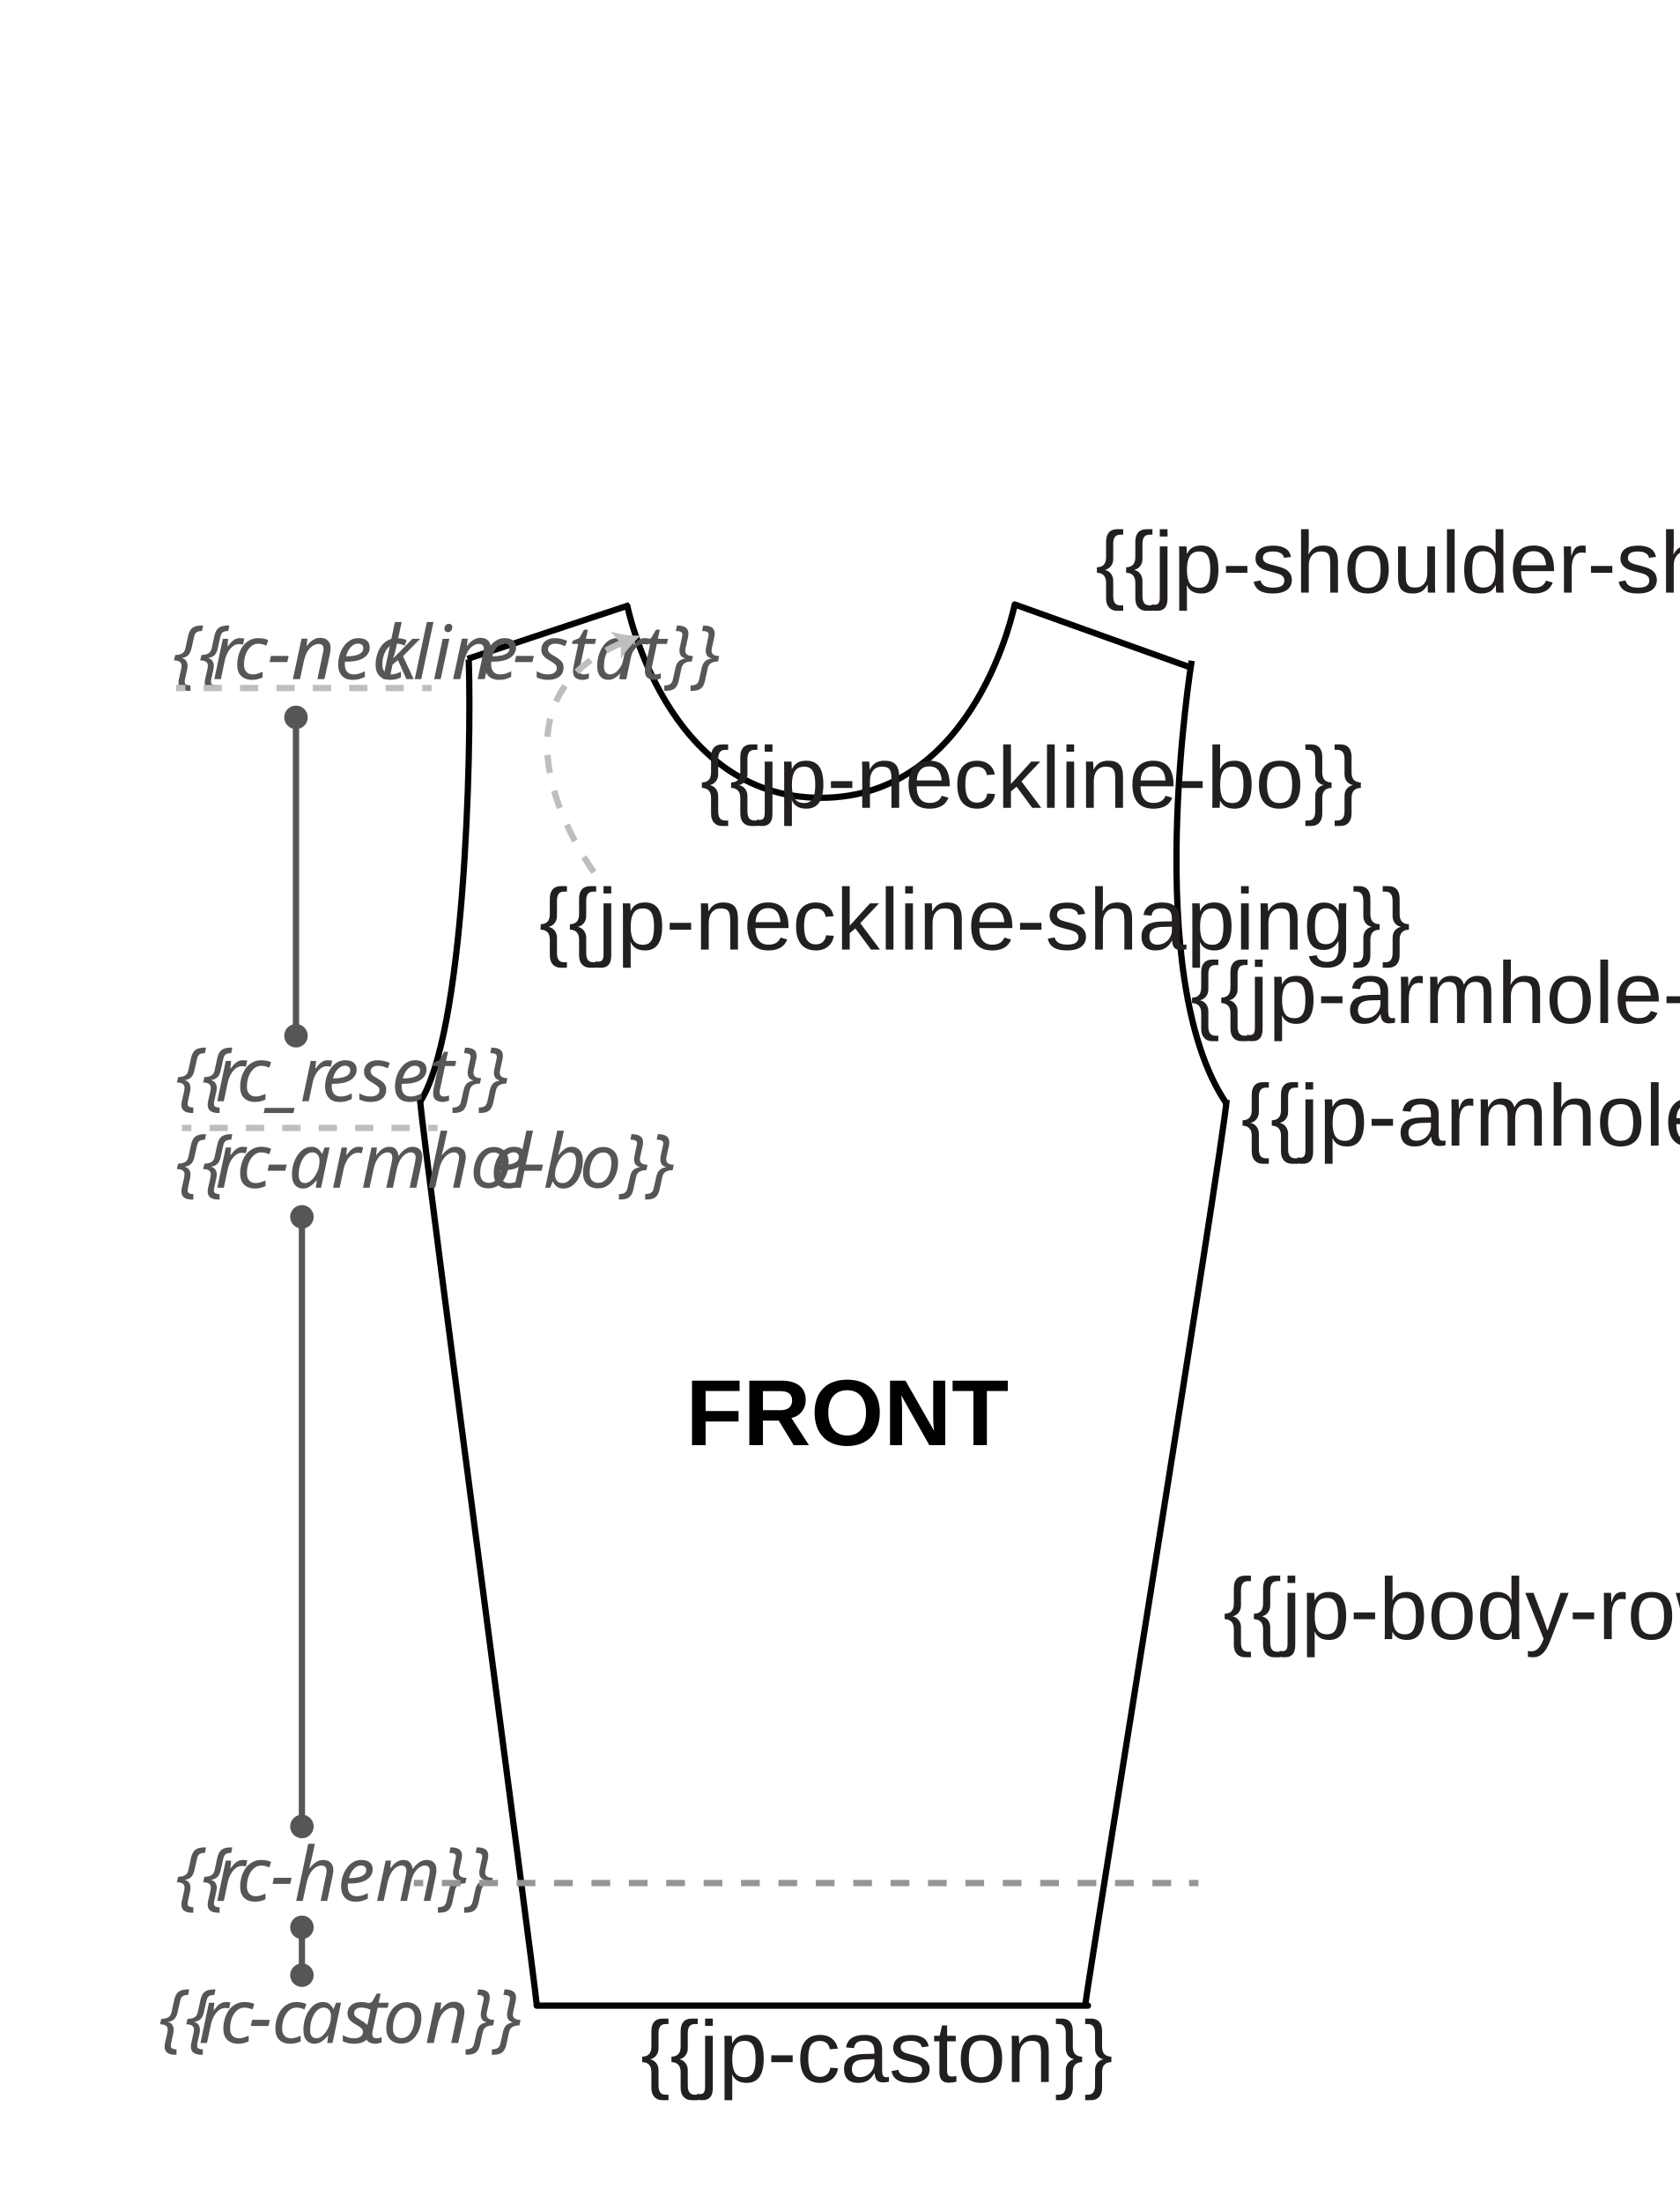
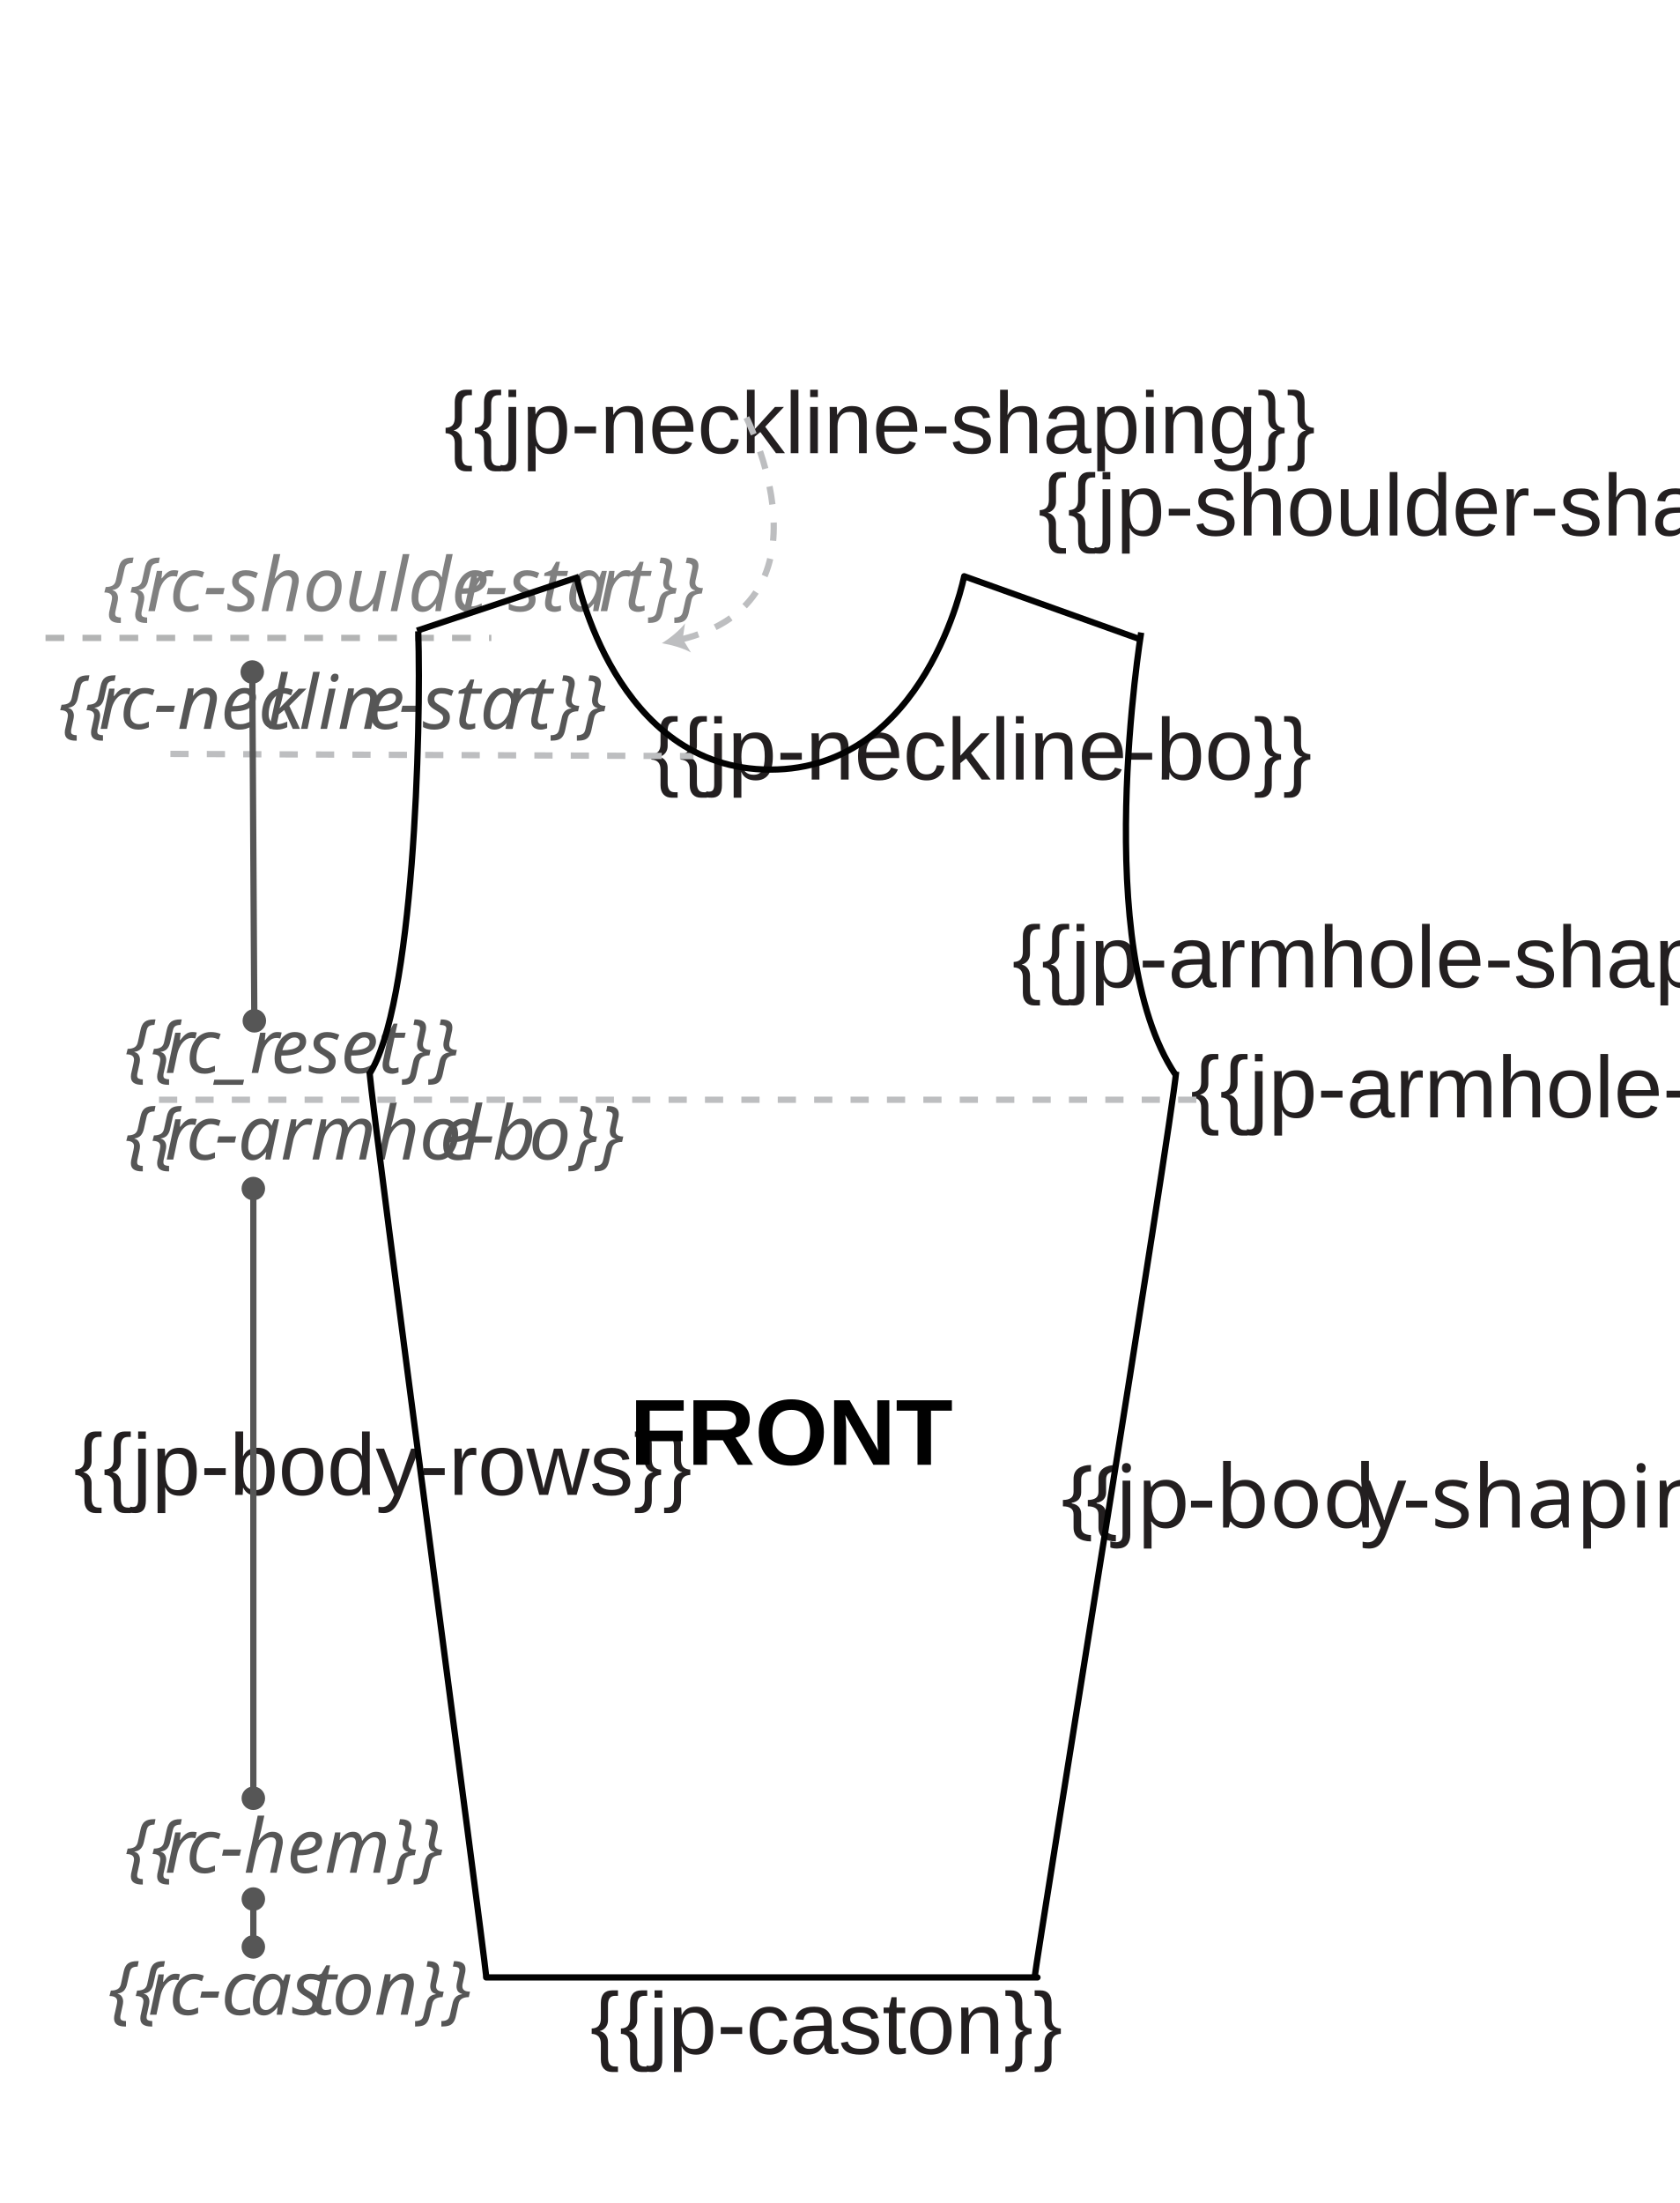
- <svg xmlns="http://www.w3.org/2000/svg" id="full" width="3.73in" height="4.89in" viewBox="0 0 268.64 352.18">
-   <g id="round_shaped_body">
-     <g id="back">
-       <line x1="85.82" y1="320.63" x2="173.98" y2="320.63" fill="none" stroke="#020202" stroke-linecap="round" stroke-linejoin="round" />
-       <path d="M67.16,175.83c.8,8.9,18.11,138.9,18.67,144.66" fill="none" stroke="#020202" />
-       <path d="M196.16,175.83c-.8,8.9-21.95,139.29-22.65,144.89" fill="none" stroke="#020202" />
-       <path d="M74.96,105.43c.5,15.6-.7,60.2-7.9,70.9" fill="none" stroke="#020202" stroke-linejoin="round" />
-       <path d="M190.56,105.63s-8.2,50.4,5.5,70.7" fill="none" stroke="#020202" stroke-linejoin="round" />
-       <path d="M100.26,96.63s6.1,30.91,31,30.91,31-30.91,31-30.91l28.2,10.1" fill="none" stroke="#020202" stroke-linejoin="round" />
-     </g>
-     <line x1="74.76" y1="105.33" x2="100.66" y2="96.73" fill="none" stroke="#020202" stroke-linejoin="round" />
+ <svg xmlns="http://www.w3.org/2000/svg" id="sleeveless_copy" width="3.73in" height="4.89in" viewBox="0 0 268.64 352.18">
+   <g id="jp_notation_copy">
+     <text transform="translate(190.38 178.63)" fill="#231f20" font-family="ArialMT, Arial" font-size="14">
+       <tspan x="0" y="0">{{jp-armhole-bo}}</tspan>
+     </text>
+     <text transform="translate(11.8 238.98)" fill="#231f20" font-family="ArialMT, Arial" font-size="14">
+       <tspan x="0" y="0">{{jp-body-rows}}</tspan>
+     </text>
+     <text transform="translate(166.02 85.6)" fill="#231f20" font-family="ArialMT, Arial" font-size="14">
+       <tspan x="0" y="0">{{jp-shoulder-shaping}}</tspan>
+     </text>
+     <text transform="translate(103.92 124.62)" fill="#231f20" font-family="ArialMT, Arial" font-size="14">
+       <tspan x="0" y="0">{{jp-neckline-bo}}</tspan>
+     </text>
+     <text transform="translate(161.86 157.83)" fill="#231f20" font-family="ArialMT, Arial" font-size="14">
+       <tspan x="0" y="0">{{jp-armhole-shaping}}</tspan>
+     </text>
+     <text transform="translate(71.02 72.44)" fill="#231f20" font-family="ArialMT, Arial" font-size="14">
+       <tspan x="0" y="0">{{jp-neckline-shaping}}</tspan>
+     </text>
+     <text transform="translate(94.38 328.33)" fill="#231f20" font-family="ArialMT, Arial" font-size="14">
+       <tspan x="0" y="0">{{jp-caston}}</tspan>
+     </text>
+     <line x1="40.51" y1="189.92" x2="40.51" y2="287.57" fill="none" stroke="#565656" />
+     <path d="M38.63,190.01c0-1.04.84-1.88,1.88-1.88s1.88.84,1.88,1.88-.84,1.88-1.88,1.88-1.88-.84-1.88-1.88Z" fill="#565656" />
+     <path d="M38.63,287.48c0,1.04.84,1.88,1.88,1.88s1.88-.84,1.88-1.88-.84-1.88-1.88-1.88-1.88.84-1.88,1.88Z" fill="#565656" />
+     <path d="M119.35,66.76s15.01,29.37-10.55,35.49" fill="none" stroke="#bdbec0" stroke-dasharray="2.91 2.91" stroke-miterlimit="10" />
+     <path d="M105.83,102.83c1.29-.8,2.83-2.03,3.71-3.18l-.37,2.5,1.32,2.16c-1.26-.71-3.17-1.24-4.66-1.48Z" fill="#bdbec0" />
+     <g isolation="isolate">
+       <text transform="translate(20.07 171.53)" fill="#565656" font-family="MyriadPro-It, 'Myriad Pro'" font-size="12" font-style="italic" isolation="isolate">
+         <tspan x="0" y="0">{{</tspan>
+       </text>
+       <text transform="translate(26.32 171.53)" fill="#565656" font-family="MyriadPro-It, 'Myriad Pro'" font-size="12" font-style="italic" isolation="isolate">
+         <tspan x="0" y="0">r</tspan>
+       </text>
+       <text transform="translate(29.75 171.53)" fill="#565656" font-family="MyriadPro-It, 'Myriad Pro'" font-size="12" font-style="italic" isolation="isolate">
+         <tspan x="0" y="0">c_</tspan>
+       </text>
+       <text transform="translate(39.9 171.53)" fill="#565656" font-family="MyriadPro-It, 'Myriad Pro'" font-size="12" font-style="italic" isolation="isolate">
+         <tspan x="0" y="0">r</tspan>
+       </text>
+       <text transform="translate(43.33 171.53)" fill="#565656" font-family="MyriadPro-It, 'Myriad Pro'" font-size="12" font-style="italic" isolation="isolate">
+         <tspan x="0" y="0">eset}}</tspan>
+       </text>
+     </g>
+     <g isolation="isolate">
+       <text transform="translate(20.07 185.37)" fill="#565656" font-family="MyriadPro-It, 'Myriad Pro'" font-size="12" font-style="italic" isolation="isolate">
+         <tspan x="0" y="0">{{</tspan>
+       </text>
+       <text transform="translate(26.32 185.37)" fill="#565656" font-family="MyriadPro-It, 'Myriad Pro'" font-size="12" font-style="italic" isolation="isolate">
+         <tspan x="0" y="0">r</tspan>
+       </text>
+       <text transform="translate(29.75 185.37)" fill="#565656" font-family="MyriadPro-It, 'Myriad Pro'" font-size="12" font-style="italic" isolation="isolate">
+         <tspan x="0" y="0">c</tspan>
+       </text>
+       <text transform="translate(34.4 185.37)" fill="#565656" font-family="MyriadPro-It, 'Myriad Pro'" font-size="12" font-style="italic" isolation="isolate" letter-spacing=".02em">
+         <tspan x="0" y="0">-</tspan>
+       </text>
+       <text transform="translate(38.03 185.37)" fill="#565656" font-family="MyriadPro-It, 'Myriad Pro'" font-size="12" font-style="italic" isolation="isolate">
+         <tspan x="0" y="0">armhol</tspan>
+       </text>
+       <text transform="translate(70.29 185.37)" fill="#565656" font-family="MyriadPro-It, 'Myriad Pro'" font-size="12" font-style="italic" isolation="isolate" letter-spacing="0em">
+         <tspan x="0" y="0">e</tspan>
+       </text>
+       <text transform="translate(75.39 185.37)" fill="#565656" font-family="MyriadPro-It, 'Myriad Pro'" font-size="12" font-style="italic" isolation="isolate">
+         <tspan x="0" y="0">-</tspan>
+       </text>
+       <text transform="translate(78.76 185.37)" fill="#565656" font-family="MyriadPro-It, 'Myriad Pro'" font-size="12" font-style="italic" isolation="isolate">
+         <tspan x="0" y="0">b</tspan>
+       </text>
+       <text transform="translate(84.57 185.37)" fill="#565656" font-family="MyriadPro-It, 'Myriad Pro'" font-size="12" font-style="italic" isolation="isolate">
+         <tspan x="0" y="0">o}}</tspan>
+       </text>
+     </g>
+     <g isolation="isolate">
+       <text transform="translate(17.38 322.08)" fill="#565656" font-family="MyriadPro-It, 'Myriad Pro'" font-size="12" font-style="italic" isolation="isolate">
+         <tspan x="0" y="0">{{</tspan>
+       </text>
+       <text transform="translate(23.63 322.08)" fill="#565656" font-family="MyriadPro-It, 'Myriad Pro'" font-size="12" font-style="italic" isolation="isolate">
+         <tspan x="0" y="0">r</tspan>
+       </text>
+       <text transform="translate(27.06 322.08)" fill="#565656" font-family="MyriadPro-It, 'Myriad Pro'" font-size="12" font-style="italic" isolation="isolate">
+         <tspan x="0" y="0">c</tspan>
+       </text>
+       <text transform="translate(31.71 322.08)" fill="#565656" font-family="MyriadPro-It, 'Myriad Pro'" font-size="12" font-style="italic" isolation="isolate" letter-spacing=".03em">
+         <tspan x="0" y="0">-</tspan>
+       </text>
+       <text transform="translate(35.38 322.08)" fill="#565656" font-family="MyriadPro-It, 'Myriad Pro'" font-size="12" font-style="italic" isolation="isolate" letter-spacing="-.02em">
+         <tspan x="0" y="0">c</tspan>
+       </text>
+       <text transform="translate(39.86 322.08)" fill="#565656" font-family="MyriadPro-It, 'Myriad Pro'" font-size="12" font-style="italic" isolation="isolate">
+         <tspan x="0" y="0">as</tspan>
+       </text>
+       <text transform="translate(49.71 322.08)" fill="#565656" font-family="MyriadPro-It, 'Myriad Pro'" font-size="12" font-style="italic" isolation="isolate">
+         <tspan x="0" y="0">t</tspan>
+       </text>
+       <text transform="translate(53.11 322.08)" fill="#565656" font-family="MyriadPro-It, 'Myriad Pro'" font-size="12" font-style="italic" isolation="isolate">
+         <tspan x="0" y="0">on}}</tspan>
+       </text>
+     </g>
+     <line x1="40.51" y1="303.5" x2="40.51" y2="311.34" fill="none" stroke="#565656" />
+     <path d="M38.63,303.59c0-1.04.84-1.88,1.88-1.88s1.88.84,1.88,1.88-.84,1.88-1.88,1.88-1.88-.84-1.88-1.88Z" fill="#565656" />
+     <path d="M38.63,311.24c0,1.04.84,1.88,1.88,1.88s1.88-.84,1.88-1.88-.84-1.88-1.88-1.88-1.88.84-1.88,1.88Z" fill="#565656" />
+     <g isolation="isolate">
+       <text transform="translate(20.07 299.38)" fill="#565656" font-family="MyriadPro-It, 'Myriad Pro'" font-size="12" font-style="italic" isolation="isolate">
+         <tspan x="0" y="0">{{</tspan>
+       </text>
+       <text transform="translate(26.32 299.38)" fill="#565656" font-family="MyriadPro-It, 'Myriad Pro'" font-size="12" font-style="italic" isolation="isolate">
+         <tspan x="0" y="0">r</tspan>
+       </text>
+       <text transform="translate(29.75 299.38)" fill="#565656" font-family="MyriadPro-It, 'Myriad Pro'" font-size="12" font-style="italic" isolation="isolate">
+         <tspan x="0" y="0">c-hem}}</tspan>
+       </text>
+     </g>
+     <line id="jp_armhole_line" x1="25.43" y1="175.81" x2="191.74" y2="175.81" fill="none" stroke="#bdbec0" stroke-dasharray="2.91 2.91" stroke-miterlimit="10" />
+     <g id="neckline_start_FRONT">
+       <g isolation="isolate">
+         <text transform="translate(9.5 116.52)" fill="#565656" font-family="MyriadPro-It, 'Myriad Pro'" font-size="12" font-style="italic" isolation="isolate">
+           <tspan x="0" y="0">{{</tspan>
+         </text>
+         <text transform="translate(15.75 116.52)" fill="#565656" font-family="MyriadPro-It, 'Myriad Pro'" font-size="12" font-style="italic" isolation="isolate">
+           <tspan x="0" y="0">r</tspan>
+         </text>
+         <text transform="translate(19.18 116.52)" fill="#565656" font-family="MyriadPro-It, 'Myriad Pro'" font-size="12" font-style="italic" isolation="isolate">
+           <tspan x="0" y="0">c-nec</tspan>
+         </text>
+         <text transform="translate(42.72 116.52)" fill="#565656" font-family="MyriadPro-It, 'Myriad Pro'" font-size="12" font-style="italic" isolation="isolate">
+           <tspan x="0" y="0">k</tspan>
+         </text>
+         <text transform="translate(47.81 116.52)" fill="#565656" font-family="MyriadPro-It, 'Myriad Pro'" font-size="12" font-style="italic" isolation="isolate">
+           <tspan x="0" y="0">lin</tspan>
+         </text>
+         <text transform="translate(58.72 116.52)" fill="#565656" font-family="MyriadPro-It, 'Myriad Pro'" font-size="12" font-style="italic" isolation="isolate" letter-spacing="0em">
+           <tspan x="0" y="0">e</tspan>
+         </text>
+         <text transform="translate(63.82 116.52)" fill="#565656" font-family="MyriadPro-It, 'Myriad Pro'" font-size="12" font-style="italic" isolation="isolate">
+           <tspan x="0" y="0">-sta</tspan>
+         </text>
+         <text transform="translate(80.48 116.52)" fill="#565656" font-family="MyriadPro-It, 'Myriad Pro'" font-size="12" font-style="italic" isolation="isolate" letter-spacing=".03em">
+           <tspan x="0" y="0">r</tspan>
+         </text>
+         <text transform="translate(84.26 116.52)" fill="#565656" font-family="MyriadPro-It, 'Myriad Pro'" font-size="12" font-style="italic" isolation="isolate">
+           <tspan x="0" y="0">t}}</tspan>
+         </text>
+       </g>
+       <line id="jp_neckline_line" x1="27.25" y1="120.52" x2="110.89" y2="120.87" fill="none" stroke="#bdbec0" stroke-dasharray="2.91 2.91" stroke-miterlimit="10" />
+     </g>
+     <g id="japanese-TARGETS">
+       <circle id="jp-shoulder" cx="184.51" cy="96.45" r="4.28" fill="none" />
+       <circle id="jp-cast-on" cx="64.76" cy="327.42" r="4.28" fill="none" />
+       <circle id="jp-side-shaping" cx="191.64" cy="248.05" r="4.28" fill="none" />
+       <circle id="jp-armhole" cx="194.01" cy="172.01" r="4.28" fill="none" />
+       <circle id="jp-armhole-shaping" cx="194.01" cy="147.77" r="4.28" fill="none" />
+       <circle id="jp-neckline" cx="73.59" cy="56.65" r="4.28" fill="none" />
+       <circle id="jp-neck-center" cx="126.35" cy="112.13" r="4.28" fill="none" />
+       <circle id="jp-rows-neckine" cx="35.28" cy="103.57" r="4.28" fill="none" />
+       <circle id="jp-rows-reset" cx="35.28" cy="167.73" r="4.28" fill="none" />
+       <circle id="jp-rows-armhole-start" cx="35.28" cy="180.56" r="4.28" fill="none" />
+       <circle id="jp-rows-hem" cx="35.28" cy="296.52" r="4.28" fill="none" />
+       <circle id="jp-rows-cast-on" cx="35.75" cy="316.49" r="4.28" fill="none" />
+     </g>
+     <text transform="translate(16.56 97.7)" fill="gray" font-family="MyriadPro-It, 'Myriad Pro'" font-size="12" font-style="italic">
+       <tspan x="0" y="0">{{</tspan>
+       <tspan x="6.82" y="0" letter-spacing="0em">r</tspan>
+       <tspan x="10.56" y="0">c-shoulde</tspan>
+       <tspan x="57.26" y="0" letter-spacing="0em">r</tspan>
+       <tspan x="60.97" y="0">-sta</tspan>
+       <tspan x="79.15" y="0" letter-spacing=".03em">r</tspan>
+       <tspan x="83.28" y="0">t}}</tspan>
+     </text>
+     <line x1="7.28" y1="101.98" x2="78.57" y2="101.98" fill="none" stroke="#b3b4b4" stroke-dasharray="3 2.91" stroke-miterlimit="10" />
+     <text transform="translate(169.58 244.2)" fill="#231f20" font-family="MyriadPro-Regular, 'Myriad Pro'" font-size="14">
+       <tspan x="0" y="0">{</tspan>
+       <tspan x="3.98" y="0" letter-spacing=".06em">{</tspan>
+       <tspan x="8.74" y="0">j</tspan>
+       <tspan x="12.14" y="0" letter-spacing=".01em">p</tspan>
+       <tspan x="20.31" y="0">-bod</tspan>
+       <tspan x="48.16" y="0" letter-spacing="0em">y</tspan>
+       <tspan x="54.7" y="0">-shaping}}</tspan>
+     </text>
+     <line x1="40.34" y1="107.33" x2="40.67" y2="163.28" fill="none" stroke="#565656" />
+     <path d="M38.46,107.44c0-1.04.83-1.88,1.87-1.89,1.04,0,1.88.83,1.89,1.87,0,1.04-.83,1.88-1.87,1.89-1.04,0-1.88-.83-1.89-1.87Z" fill="#565656" />
+     <path d="M38.79,163.2c0,1.04.85,1.87,1.89,1.87,1.04,0,1.87-.85,1.87-1.89,0-1.04-.85-1.87-1.89-1.87-1.04,0-1.87.85-1.87,1.89Z" fill="#565656" />
+   </g>
+   <g id="bodies_copy">
+     <g id="shaped_round">
+       <g id="back">
+         <line x1="77.74" y1="316.12" x2="165.9" y2="316.12" fill="none" stroke="#020202" stroke-linecap="round" stroke-linejoin="round" />
+         <path d="M59.08,171.32c.8,8.9,18.11,138.9,18.67,144.66" fill="none" stroke="#020202" />
+         <path d="M188.08,171.32c-.8,8.9-21.95,139.29-22.65,144.89" fill="none" stroke="#020202" />
+         <path d="M66.88,100.92c.5,15.6-.7,60.2-7.9,70.9" fill="none" stroke="#020202" stroke-linejoin="round" />
+         <path d="M182.48,101.12s-8.2,50.4,5.5,70.7" fill="none" stroke="#020202" stroke-linejoin="round" />
+         <path d="M92.18,92.12s6.1,30.91,31,30.91,31-30.91,31-30.91l28.2,10.1" fill="none" stroke="#020202" stroke-linejoin="round" />
+       </g>
+       <line x1="66.68" y1="100.82" x2="92.58" y2="92.22" fill="none" stroke="#020202" stroke-linejoin="round" />
+     </g>
    <g isolation="isolate">
      <g isolation="isolate">
        <g isolation="isolate">
          <g isolation="isolate">
            <g isolation="isolate">
              <g isolation="isolate">
                <g isolation="isolate">
-                   <text transform="translate(109.66 231.03)" fill="#010101" font-family="Arial-BoldMT, Arial" font-size="15" font-weight="700" isolation="isolate">
+                   <text transform="translate(100.72 234.17)" fill="#010101" font-family="Arial-BoldMT, Arial" font-size="15" font-weight="700" isolation="isolate">
                    <tspan x="0" y="0">FRONT</tspan>
                  </text>
                </g>
              </g>
            </g>
          </g>
        </g>
      </g>
    </g>
  </g>
-   <g id="back_japanese-notation-layer">
-     <g id="japanese-overlay">
-       <circle id="jp-shoulder" cx="192.59" cy="100.96" r="4.28" fill="none" />
-       <circle id="jp-cast-on" cx="72.84" cy="331.93" r="4.28" fill="none" />
-       <circle id="jp-side-shaping" cx="199.72" cy="252.56" r="4.28" fill="none" />
-       <circle id="jp-armhole" cx="202.09" cy="176.52" r="4.28" fill="none" />
-       <circle id="jp-armhole-shaping" cx="202.09" cy="152.28" r="4.28" fill="none" />
-       <circle id="jp-neckline" cx="81.67" cy="61.16" r="4.28" fill="none" />
-       <circle id="jp-neck-center" cx="134.43" cy="116.64" r="4.28" fill="none" />
-       <circle id="jp-rows-neckine" cx="43.36" cy="108.08" r="4.28" fill="none" />
-       <circle id="jp-rows-reset" cx="43.36" cy="172.24" r="4.28" fill="none" />
-       <circle id="jp-rows-armhole-start" cx="43.36" cy="185.07" r="4.28" fill="none" />
-       <circle id="jp-rows-hem" cx="43.36" cy="301.03" r="4.28" fill="none" />
-       <circle id="jp-rows-cast-on" cx="43.83" cy="321" r="4.28" fill="none" />
-     </g>
-     <text transform="translate(102.46 332.84)" fill="#231f20" font-family="ArialMT, Arial" font-size="14">
-       <tspan x="0" y="0">{{jp-caston}}</tspan>
-     </text>
-     <g isolation="isolate">
-       <text transform="translate(25.46 326.6)" fill="#565656" font-family="MyriadPro-It, 'Myriad Pro'" font-size="12" font-style="italic" isolation="isolate">
-         <tspan x="0" y="0">{{</tspan>
-       </text>
-       <text transform="translate(31.71 326.6)" fill="#565656" font-family="MyriadPro-It, 'Myriad Pro'" font-size="12" font-style="italic" isolation="isolate">
-         <tspan x="0" y="0">r</tspan>
-       </text>
-       <text transform="translate(35.14 326.6)" fill="#565656" font-family="MyriadPro-It, 'Myriad Pro'" font-size="12" font-style="italic" isolation="isolate">
-         <tspan x="0" y="0">c</tspan>
-       </text>
-       <text transform="translate(39.79 326.6)" fill="#565656" font-family="MyriadPro-It, 'Myriad Pro'" font-size="12" font-style="italic" isolation="isolate" letter-spacing=".03em">
-         <tspan x="0" y="0">-</tspan>
-       </text>
-       <text transform="translate(43.46 326.6)" fill="#565656" font-family="MyriadPro-It, 'Myriad Pro'" font-size="12" font-style="italic" isolation="isolate" letter-spacing="-.02em">
-         <tspan x="0" y="0">c</tspan>
-       </text>
-       <text transform="translate(47.94 326.6)" fill="#565656" font-family="MyriadPro-It, 'Myriad Pro'" font-size="12" font-style="italic" isolation="isolate">
-         <tspan x="0" y="0">as</tspan>
-       </text>
-       <text transform="translate(57.79 326.6)" fill="#565656" font-family="MyriadPro-It, 'Myriad Pro'" font-size="12" font-style="italic" isolation="isolate">
-         <tspan x="0" y="0">t</tspan>
-       </text>
-       <text transform="translate(61.19 326.6)" fill="#565656" font-family="MyriadPro-It, 'Myriad Pro'" font-size="12" font-style="italic" isolation="isolate">
-         <tspan x="0" y="0">on}}</tspan>
-       </text>
-     </g>
-     <g isolation="isolate">
-       <text transform="translate(28.15 303.89)" fill="#565656" font-family="MyriadPro-It, 'Myriad Pro'" font-size="12" font-style="italic" isolation="isolate">
-         <tspan x="0" y="0">{{</tspan>
-       </text>
-       <text transform="translate(34.4 303.89)" fill="#565656" font-family="MyriadPro-It, 'Myriad Pro'" font-size="12" font-style="italic" isolation="isolate">
-         <tspan x="0" y="0">r</tspan>
-       </text>
-       <text transform="translate(37.83 303.89)" fill="#565656" font-family="MyriadPro-It, 'Myriad Pro'" font-size="12" font-style="italic" isolation="isolate">
-         <tspan x="0" y="0">c-hem}}</tspan>
-       </text>
-     </g>
-     <g isolation="isolate">
-       <text transform="translate(27.68 108.56)" fill="#565656" font-family="MyriadPro-It, 'Myriad Pro'" font-size="12" font-style="italic" isolation="isolate">
-         <tspan x="0" y="0">{{</tspan>
-       </text>
-       <text transform="translate(33.93 108.56)" fill="#565656" font-family="MyriadPro-It, 'Myriad Pro'" font-size="12" font-style="italic" isolation="isolate">
-         <tspan x="0" y="0">r</tspan>
-       </text>
-       <text transform="translate(37.36 108.56)" fill="#565656" font-family="MyriadPro-It, 'Myriad Pro'" font-size="12" font-style="italic" isolation="isolate">
-         <tspan x="0" y="0">c-nec</tspan>
-       </text>
-       <text transform="translate(60.9 108.56)" fill="#565656" font-family="MyriadPro-It, 'Myriad Pro'" font-size="12" font-style="italic" isolation="isolate">
-         <tspan x="0" y="0">k</tspan>
-       </text>
-       <text transform="translate(65.99 108.56)" fill="#565656" font-family="MyriadPro-It, 'Myriad Pro'" font-size="12" font-style="italic" isolation="isolate">
-         <tspan x="0" y="0">lin</tspan>
-       </text>
-       <text transform="translate(76.9 108.56)" fill="#565656" font-family="MyriadPro-It, 'Myriad Pro'" font-size="12" font-style="italic" isolation="isolate" letter-spacing="0em">
-         <tspan x="0" y="0">e</tspan>
-       </text>
-       <text transform="translate(82 108.56)" fill="#565656" font-family="MyriadPro-It, 'Myriad Pro'" font-size="12" font-style="italic" isolation="isolate">
-         <tspan x="0" y="0">-sta</tspan>
-       </text>
-       <text transform="translate(98.66 108.56)" fill="#565656" font-family="MyriadPro-It, 'Myriad Pro'" font-size="12" font-style="italic" isolation="isolate" letter-spacing=".03em">
-         <tspan x="0" y="0">r</tspan>
-       </text>
-       <text transform="translate(102.44 108.56)" fill="#565656" font-family="MyriadPro-It, 'Myriad Pro'" font-size="12" font-style="italic" isolation="isolate">
-         <tspan x="0" y="0">t}}</tspan>
-       </text>
-     </g>
-     <g isolation="isolate">
-       <text transform="translate(28.15 189.88)" fill="#565656" font-family="MyriadPro-It, 'Myriad Pro'" font-size="12" font-style="italic" isolation="isolate">
-         <tspan x="0" y="0">{{</tspan>
-       </text>
-       <text transform="translate(34.4 189.88)" fill="#565656" font-family="MyriadPro-It, 'Myriad Pro'" font-size="12" font-style="italic" isolation="isolate">
-         <tspan x="0" y="0">r</tspan>
-       </text>
-       <text transform="translate(37.83 189.88)" fill="#565656" font-family="MyriadPro-It, 'Myriad Pro'" font-size="12" font-style="italic" isolation="isolate">
-         <tspan x="0" y="0">c</tspan>
-       </text>
-       <text transform="translate(42.48 189.88)" fill="#565656" font-family="MyriadPro-It, 'Myriad Pro'" font-size="12" font-style="italic" isolation="isolate" letter-spacing=".02em">
-         <tspan x="0" y="0">-</tspan>
-       </text>
-       <text transform="translate(46.11 189.88)" fill="#565656" font-family="MyriadPro-It, 'Myriad Pro'" font-size="12" font-style="italic" isolation="isolate">
-         <tspan x="0" y="0">armhol</tspan>
-       </text>
-       <text transform="translate(78.37 189.88)" fill="#565656" font-family="MyriadPro-It, 'Myriad Pro'" font-size="12" font-style="italic" isolation="isolate" letter-spacing="0em">
-         <tspan x="0" y="0">e</tspan>
-       </text>
-       <text transform="translate(83.47 189.88)" fill="#565656" font-family="MyriadPro-It, 'Myriad Pro'" font-size="12" font-style="italic" isolation="isolate">
-         <tspan x="0" y="0">-</tspan>
-       </text>
-       <text transform="translate(86.84 189.88)" fill="#565656" font-family="MyriadPro-It, 'Myriad Pro'" font-size="12" font-style="italic" isolation="isolate">
-         <tspan x="0" y="0">b</tspan>
-       </text>
-       <text transform="translate(92.65 189.88)" fill="#565656" font-family="MyriadPro-It, 'Myriad Pro'" font-size="12" font-style="italic" isolation="isolate">
-         <tspan x="0" y="0">o}}</tspan>
-       </text>
-     </g>
-     <g isolation="isolate">
-       <text transform="translate(28.15 176.04)" fill="#565656" font-family="MyriadPro-It, 'Myriad Pro'" font-size="12" font-style="italic" isolation="isolate">
-         <tspan x="0" y="0">{{</tspan>
-       </text>
-       <text transform="translate(34.4 176.04)" fill="#565656" font-family="MyriadPro-It, 'Myriad Pro'" font-size="12" font-style="italic" isolation="isolate">
-         <tspan x="0" y="0">r</tspan>
-       </text>
-       <text transform="translate(37.83 176.04)" fill="#565656" font-family="MyriadPro-It, 'Myriad Pro'" font-size="12" font-style="italic" isolation="isolate">
-         <tspan x="0" y="0">c_</tspan>
-       </text>
-       <text transform="translate(47.98 176.04)" fill="#565656" font-family="MyriadPro-It, 'Myriad Pro'" font-size="12" font-style="italic" isolation="isolate">
-         <tspan x="0" y="0">r</tspan>
-       </text>
-       <text transform="translate(51.41 176.04)" fill="#565656" font-family="MyriadPro-It, 'Myriad Pro'" font-size="12" font-style="italic" isolation="isolate">
-         <tspan x="0" y="0">eset}}</tspan>
-       </text>
-     </g>
-     <text transform="translate(190.38 163.54)" fill="#231f20" font-family="ArialMT, Arial" font-size="14">
-       <tspan x="0" y="0">{{jp-armhole-shaping}}</tspan>
-     </text>
-     <text transform="translate(86.22 151.8)" fill="#231f20" font-family="ArialMT, Arial" font-size="14">
-       <tspan x="0" y="0">{{jp-neckline-shaping}}</tspan>
-     </text>
-     <line x1="66.17" y1="301.03" x2="67.67" y2="301.03" fill="none" stroke="#939598" stroke-miterlimit="10" />
-     <line x1="70.66" y1="301.03" x2="188.64" y2="301.03" fill="none" stroke="#939598" stroke-dasharray="2.99 2.99" stroke-miterlimit="10" />
-     <line x1="190.14" y1="301.03" x2="191.64" y2="301.03" fill="none" stroke="#939598" stroke-miterlimit="10" />
-     <line x1="29.1" y1="180.32" x2="30.6" y2="180.32" fill="none" stroke="#bdbec0" stroke-miterlimit="10" />
-     <line x1="33.51" y1="180.32" x2="67.02" y2="180.32" fill="none" stroke="#bdbec0" stroke-dasharray="2.91 2.91" stroke-miterlimit="10" />
-     <line x1="68.47" y1="180.32" x2="69.97" y2="180.32" fill="none" stroke="#bdbec0" stroke-miterlimit="10" />
-     <line x1="28.15" y1="109.99" x2="29.65" y2="109.99" fill="none" stroke="#bdbec0" stroke-miterlimit="10" />
-     <line x1="32.56" y1="109.99" x2="66.07" y2="109.99" fill="none" stroke="#bdbec0" stroke-dasharray="2.91 2.91" stroke-miterlimit="10" />
-     <line x1="67.52" y1="109.99" x2="69.02" y2="109.99" fill="none" stroke="#bdbec0" stroke-miterlimit="10" />
-     <line x1="47.33" y1="114.59" x2="47.33" y2="165.67" fill="none" stroke="#565656" />
-     <circle cx="47.33" cy="114.68" r="1.88" fill="#565656" />
-     <path d="M45.45,165.58c0,1.04.84,1.88,1.88,1.88s1.88-.84,1.88-1.88-.84-1.88-1.88-1.88-1.88.84-1.88,1.88Z" fill="#565656" />
-     <line x1="48.28" y1="194.43" x2="48.28" y2="292.09" fill="none" stroke="#565656" />
-     <circle cx="48.28" cy="194.53" r="1.88" fill="#565656" />
-     <circle cx="48.28" cy="291.99" r="1.88" fill="#565656" />
-     <line x1="48.28" y1="308.02" x2="48.28" y2="315.85" fill="none" stroke="#565656" />
-     <path d="M46.4,308.11c0-1.04.84-1.88,1.88-1.88s1.88.84,1.88,1.88-.84,1.88-1.88,1.88-1.88-.84-1.88-1.88Z" fill="#565656" />
-     <circle cx="48.28" cy="315.76" r="1.88" fill="#565656" />
-     <text transform="translate(198.46 183.14)" fill="#231f20" font-family="ArialMT, Arial" font-size="14">
-       <tspan x="0" y="0">{{jp-armhole-bo}}</tspan>
-     </text>
-     <text transform="translate(195.6 262.03)" fill="#231f20" font-family="ArialMT, Arial" font-size="14">
-       <tspan x="0" y="0">{{jp-body-rows}}</tspan>
-     </text>
-     <text transform="translate(175.17 94.74)" fill="#231f20" font-family="ArialMT, Arial" font-size="14">
-       <tspan x="0" y="0">{{jp-shoulder-shaping}}</tspan>
-     </text>
-     <text transform="translate(112 129.14)" fill="#231f20" font-family="ArialMT, Arial" font-size="14">
-       <tspan x="0" y="0">{{jp-neckline-bo}}</tspan>
-     </text>
-     <path d="M94.97,139.42s-19.57-26.54,4.65-36.73" fill="none" stroke="#bdbec0" stroke-dasharray="2.91 2.91" stroke-miterlimit="10" />
-     <path d="M102.46,101.64c-1.14,1-2.47,2.47-3.15,3.74l-.04-2.53-1.65-1.92c1.36.5,3.33.71,4.84.7Z" fill="#bdbec0" />
-   </g>
</svg>
